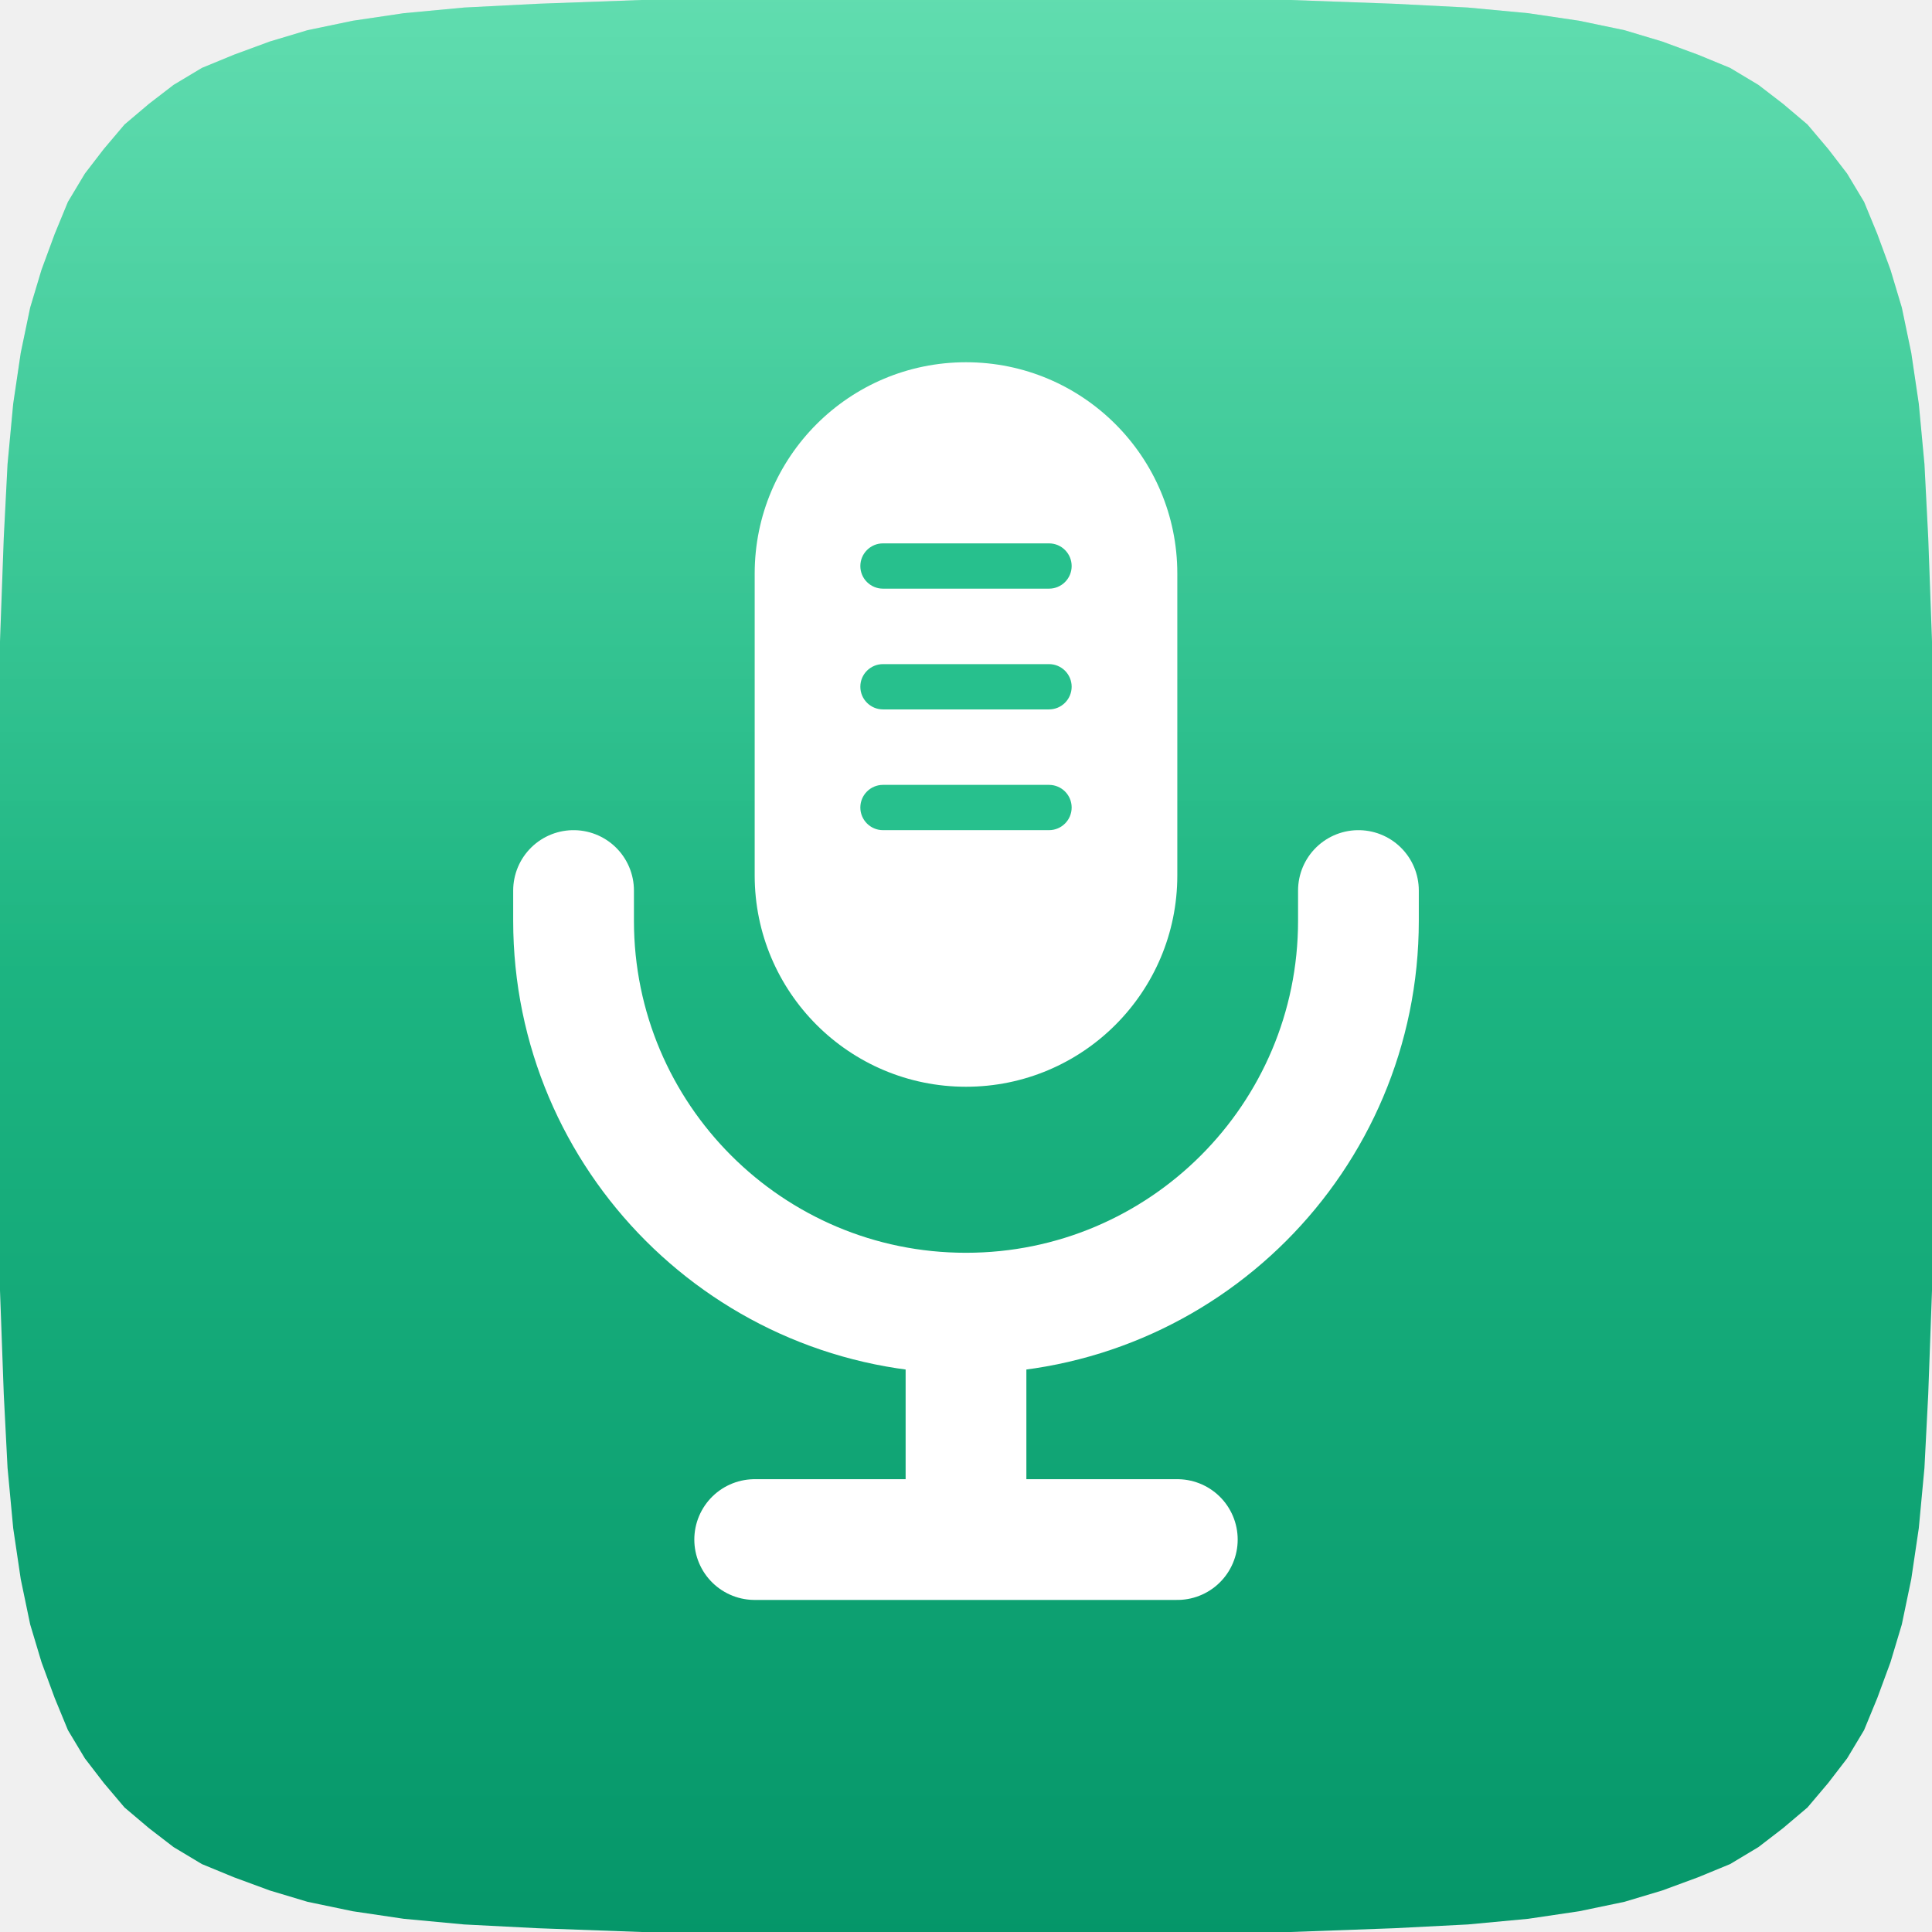
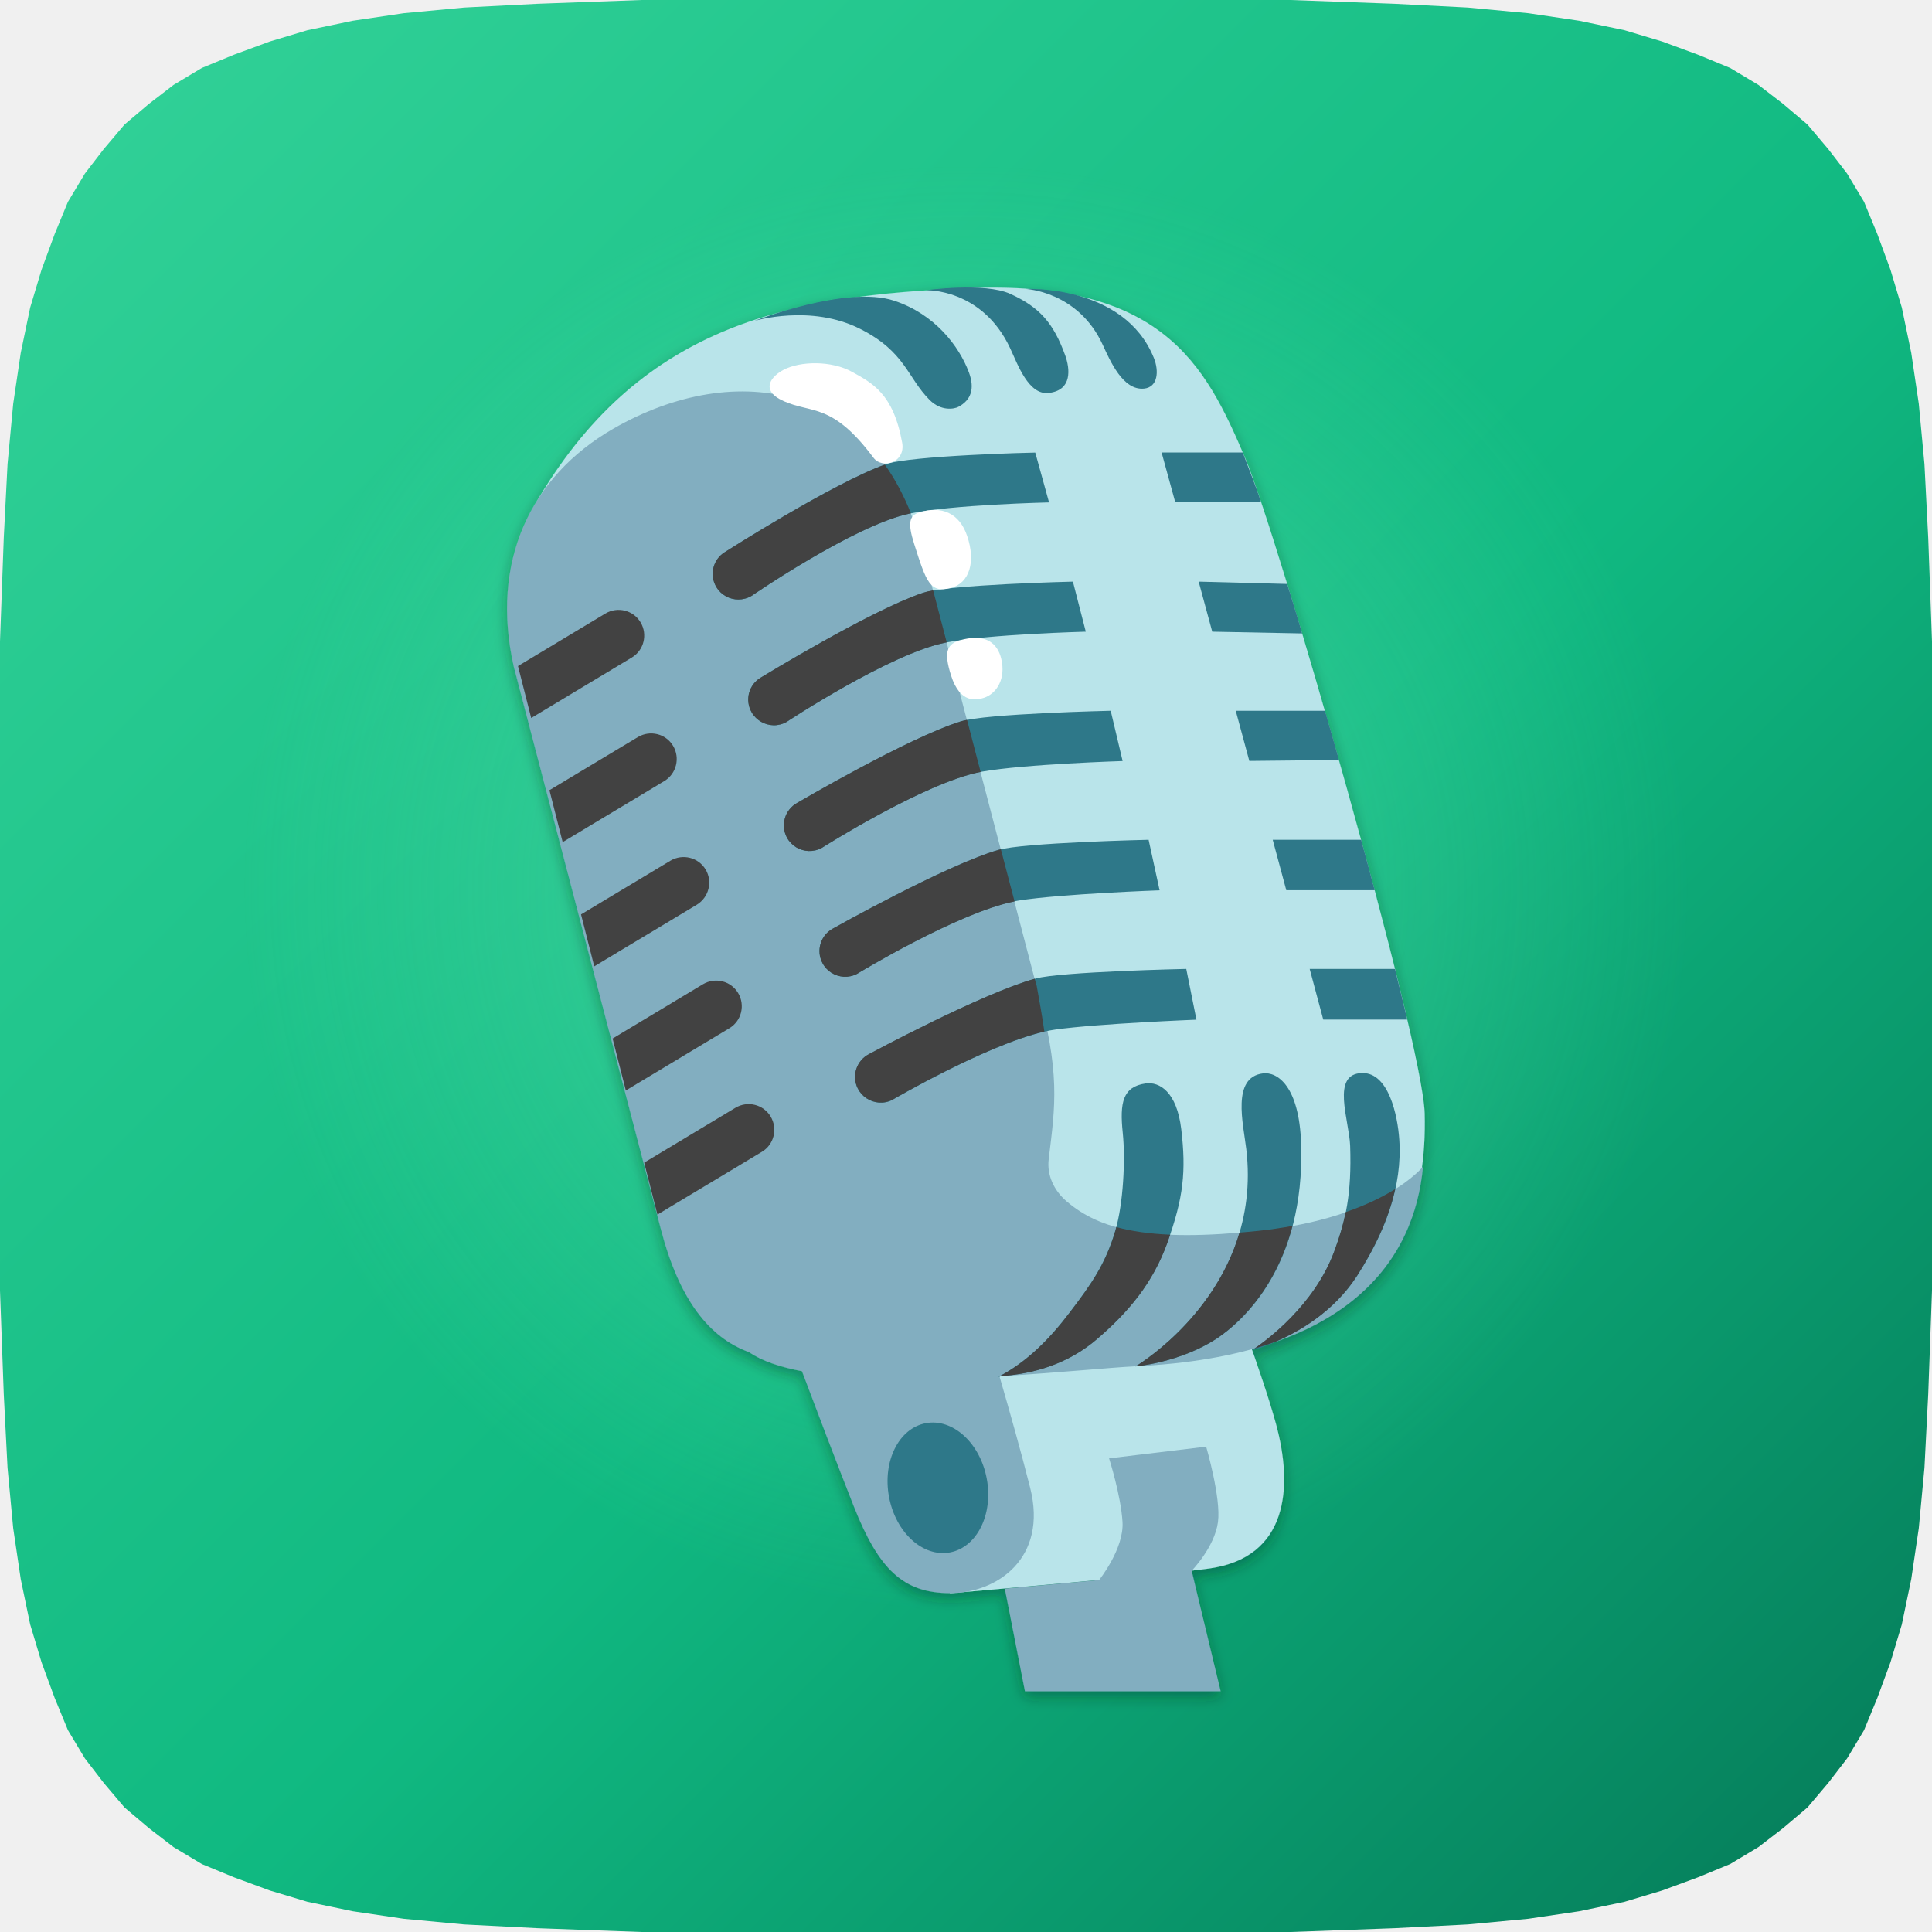
<svg xmlns="http://www.w3.org/2000/svg" viewBox="0 0 1024 1024">
  <defs>
-     <linearGradient id="g" x1="0" y1="0" x2="0" y2="1">
+     <linearGradient id="d" x1="0" y1="0" x2="1" y2="1">
+       <stop offset="0" stop-color="#34D399" />
+       <stop offset=".55" stop-color="#10B981" />
+       <stop offset="1" stop-color="#047857" />
+     </linearGradient>
+     <radialGradient id="r" cx=".5" cy=".46" r=".62">
+       <stop offset="0" stop-color="#6EE7B7" stop-opacity=".45" />
+       <stop offset=".6" stop-color="#6EE7B7" stop-opacity="0" />
+     </radialGradient>
+     <radialGradient id="v" cx=".5" cy=".5" r=".75">
+       <stop offset=".7" stop-color="#022C22" stop-opacity="0" />
+       <stop offset="1" stop-color="#022C22" stop-opacity=".22" />
+     </radialGradient>
+     <linearGradient id="g" x1="0" y1="0" x2="1" y2="1">
      <stop offset="0" stop-color="#34D399" />
      <stop offset="1" stop-color="#059669" />
    </linearGradient>
-     <linearGradient id="hl" x1="0" y1="0" x2="0" y2="1">
-       <stop offset="0" stop-color="#fff" stop-opacity=".22" />
-       <stop offset=".5" stop-color="#fff" stop-opacity="0" />
-     </linearGradient>
+     <filter id="sh" x="-30%" y="-30%" width="160%" height="160%">
+       <feDropShadow dx="0" dy="3" stdDeviation="3.5" flood-color="#022C22" flood-opacity=".35" />
+     </filter>
  </defs>
-   <path d="M1024 512L1024 684L1022 739L1020 778L1017 810L1013 837L1008 861L1002 881L995 900L988 917L979 932L969 945L958 958L945 969L932 979L917 988L900 995L881 1002L861 1008L837 1013L810 1017L778 1020L739 1022L684 1024L512 1024L340 1024L285 1022L246 1020L214 1017L187 1013L163 1008L143 1002L124 995L107 988L92 979L79 969L66 958L55 945L45 932L36 917L29 900L22 881L16 861L11 837L7 810L4 778L2 739L0 684L0 512L0 340L2 285L4 246L7 214L11 187L16 163L22 143L29 124L36 107L45 92L55 79L66 66L79 55L92 45L107 36L124 29L143 22L163 16L187 11L214 7L246 4L285 2L340 0L512 0L684 0L739 2L778 4L810 7L837 11L861 16L881 22L900 29L917 36L932 45L945 55L958 66L969 79L979 92L988 107L995 124L1002 143L1008 163L1013 187L1017 214L1020 246L1022 285L1024 340Z" fill="url(#g)" />
-   <path d="M1024 512L1024 684L1022 739L1020 778L1017 810L1013 837L1008 861L1002 881L995 900L988 917L979 932L969 945L958 958L945 969L932 979L917 988L900 995L881 1002L861 1008L837 1013L810 1017L778 1020L739 1022L684 1024L512 1024L340 1024L285 1022L246 1020L214 1017L187 1013L163 1008L143 1002L124 995L107 988L92 979L79 969L66 958L55 945L45 932L36 917L29 900L22 881L16 861L11 837L7 810L4 778L2 739L0 684L0 512L0 340L2 285L4 246L7 214L11 187L16 163L22 143L29 124L36 107L45 92L55 79L66 66L79 55L92 45L107 36L124 29L143 22L163 16L187 11L214 7L246 4L285 2L340 0L512 0L684 0L739 2L778 4L810 7L837 11L861 16L881 22L900 29L917 36L932 45L945 55L958 66L969 79L979 92L988 107L995 124L1002 143L1008 163L1013 187L1017 214L1020 246L1022 285L1024 340Z" fill="url(#hl)" />
-   <g transform="translate(0 -8)">
-     <rect x="400" y="200" width="224" height="384" rx="112" fill="#fff" />
-     <g fill="#10B981" opacity=".9">
-       <rect x="456" y="296" width="112" height="24" rx="12" />
-       <rect x="456" y="360" width="112" height="24" rx="12" />
-       <rect x="456" y="424" width="112" height="24" rx="12" />
+   <clipPath id="c">
+     <path d="M1024 512L1024 684L1022 739L1020 778L1017 810L1013 837L1008 861L1002 881L995 900L988 917L979 932L969 945L958 958L945 969L932 979L917 988L900 995L881 1002L861 1008L837 1013L810 1017L778 1020L739 1022L684 1024L512 1024L340 1024L285 1022L246 1020L214 1017L187 1013L163 1008L143 1002L124 995L107 988L92 979L79 969L66 958L55 945L45 932L36 917L29 900L22 881L16 861L11 837L7 810L4 778L2 739L0 684L0 512L0 340L2 285L4 246L7 214L11 187L16 163L22 143L29 124L36 107L45 92L55 79L66 66L79 55L92 45L107 36L124 29L143 22L163 16L187 11L214 7L246 4L285 2L340 0L512 0L684 0L739 2L778 4L810 7L837 11L861 16L881 22L900 29L917 36L932 45L945 55L958 66L969 79L979 92L988 107L995 124L1002 143L1008 163L1013 187L1017 214L1020 246L1022 285L1024 340Z" />
+   </clipPath>
+   <g clip-path="url(#c)">
+     <rect width="1024" height="1024" fill="url(#d)" />
+     <rect width="1024" height="1024" fill="url(#r)" />
+   </g>
+   <g filter="url(#sh)">
+     <g id="mic-art" transform="translate(512 512) scale(6.2) translate(-64 -62)">
+       <g>
+         <path style="fill:#B9E4EA;" d="M103.21,74.61c-0.15-6.22-12.52-49.4-15.37-56.09c-3.4-7.99-7.1-15.2-23.84-14.46   C49.29,4.7,36.49,6.94,27.51,21.94c-6.85,11.44,12.2,66.52,17.32,71.38c1.88,1.79,5.97,2.62,10.78,2.92   c2.3,6.91,5.54,16.37,7.03,19.38c0,0,18.21-1.56,22.18-2.12c6.69-0.95,7.18-6.9,5.67-12.39c-0.62-2.25-1.59-5.07-2.51-7.63   c7.23-1.84,11.08-4.61,13.09-8.23C102.86,82.03,103.3,78.18,103.21,74.61z" />
+         <path style="fill:#82AEC0;" d="M89.1,84.63c-9.42,1-13.64-0.06-16.51-2.52c-1.06-0.91-1.69-2.22-1.52-3.6   c0.56-4.61,1.03-7.35-1.04-14.78l-9.55-36.51c-3.54-15.4-16.27-17.13-26.65-11.14l0,0c-7.08,4.09-10.51,11.35-8.49,20.32   l12.58,48.11c1.57,6.01,4.11,9.25,7.54,10.5c0,0,0,0,0,0c1.08,0.75,2.64,1.27,4.52,1.63c1.22,3.24,2.93,7.75,4.43,11.55   c2.13,5.38,4.22,7.42,8.23,7.42c4.01,0,8.38-2.98,6.84-9.02c-0.76-3.01-1.72-6.42-2.62-9.52c4.96-0.29,9.38-0.74,11.63-0.85   c18.21-0.86,23.83-9.04,24.58-17.08C103.07,79.16,99.61,83.51,89.1,84.63z" />
+         <ellipse transform="matrix(0.9829 -0.1839 0.1839 0.9829 -18.5555 13.1485)" style="fill:#2F7889;" cx="61.6" cy="106.61" rx="4.25" ry="5.62" />
+         <g>
+           <g>
+             <path style="fill:#424242;" d="M35.43,35.63c1.04-0.62,1.37-1.97,0.75-3.01c-0.62-1.04-1.97-1.37-3.01-0.75l-7.47,4.49l1.13,4.44     L35.43,35.63z" />
+           </g>
+           <g>
+             <path style="fill:#424242;" d="M38.96,43.18c-0.62-1.04-1.97-1.37-3.01-0.75l-7.56,4.54l1.13,4.44l8.69-5.22     C39.24,45.57,39.58,44.22,38.96,43.18z" />
+           </g>
+           <g>
+             <path style="fill:#424242;" d="M41.74,53.75c-0.62-1.04-1.97-1.37-3.01-0.75l-7.64,4.59l1.13,4.44l8.77-5.27     C42.02,56.13,42.36,54.78,41.74,53.75z" />
+           </g>
+           <g>
+             <path style="fill:#424242;" d="M44.52,64.31c-0.62-1.04-1.97-1.37-3.01-0.75l-7.72,4.64l1.13,4.44l8.85-5.32     C44.81,66.7,45.14,65.35,44.52,64.31z" />
+           </g>
+           <g>
+             <path style="fill:#424242;" d="M47.3,74.87c-0.62-1.04-1.97-1.37-3.01-0.75l-7.8,4.69l1.13,4.44l8.94-5.37     C47.59,77.26,47.92,75.91,47.3,74.87z" />
+           </g>
+         </g>
+         <g>
+           <g>
+             <g>
+               <path style="fill:#2F7889;" d="M57.13,19.11c-4.46,1.58-13.72,7.49-13.72,7.49c-1.04,0.62-1.37,1.97-0.75,3.01      c0.41,0.68,1.14,1.06,1.88,1.06c0.38,0,0.77-0.1,1.13-0.31c0,0,8.73-6.01,13.48-7.03c3.59-0.77,11.95-0.96,11.95-0.96      l-1.18-4.26C69.91,18.1,59.23,18.36,57.13,19.11z" />
+             </g>
+           </g>
+           <g>
+             <path style="fill:#2F7889;" d="M60.33,30.1c-4.49,1.5-13.85,7.23-13.85,7.23c-1.05,0.6-1.41,1.94-0.8,2.99     c0.4,0.69,1.12,1.08,1.86,1.1c0.38,0.01,0.78-0.09,1.13-0.29c0,0,8.84-5.84,13.6-6.78c3.6-0.71,11.97-0.93,11.97-0.93l-1.1-4.28     C73.14,29.14,62.45,29.39,60.33,30.1z" />
+           </g>
+           <g>
+             <path style="fill:#2F7889;" d="M63.54,41.09c-4.52,1.42-13.98,6.97-13.98,6.97c-1.06,0.59-1.44,1.92-0.86,2.98     c0.39,0.7,1.1,1.1,1.84,1.13c0.38,0.01,0.78-0.07,1.14-0.27c0,0,8.94-5.68,13.72-6.52c3.62-0.64,11.99-0.9,11.99-0.9l-1.02-4.3     C76.37,40.18,65.67,40.42,63.54,41.09z" />
+           </g>
+           <g>
+             <path style="fill:#2F7889;" d="M66.75,52.08c-4.54,1.33-14.11,6.71-14.11,6.71c-1.07,0.57-1.48,1.89-0.91,2.96     c0.37,0.71,1.08,1.12,1.82,1.17c0.38,0.02,0.78-0.06,1.14-0.25c0,0,9.04-5.51,13.84-6.27c3.63-0.57,12.02-0.87,12.02-0.87     l-0.94-4.32C79.6,51.21,68.89,51.45,66.75,52.08z" />
+           </g>
+           <g>
+             <g>
+               <path style="fill:#2F7889;" d="M69.96,63.07c-4.57,1.25-14.24,6.46-14.24,6.46c-1.08,0.55-1.52,1.86-0.97,2.95      c0.36,0.71,1.06,1.14,1.8,1.2c0.38,0.03,0.78-0.04,1.15-0.23c0,0,9.15-5.35,13.96-6.02c3.64-0.51,12.04-0.84,12.04-0.84      l-0.87-4.34C82.83,62.25,72.11,62.48,69.96,63.07z" />
+             </g>
+           </g>
+         </g>
+         <g>
+           <g>
+             <path style="fill:#2F7889;" d="M87.67,18.1l-6.95,0l1.17,4.26l7.33,0C88.87,21.15,87.83,18.64,87.67,18.1z" />
+             <path style="fill:#2F7889;" d="M85.05,33.42l7.69,0.15c-0.43-1.49-0.87-2.88-1.28-4.23l-7.57-0.2L85.05,33.42z" />
+             <path style="fill:#2F7889;" d="M88.22,44.47l7.67-0.08c-0.4-1.44-0.8-2.8-1.2-4.21h-7.63L88.22,44.47z" />
+             <path style="fill:#2F7889;" d="M91.38,55.52h7.56c-0.37-1.41-0.77-2.85-1.16-4.31h-7.56L91.38,55.52z" />
+             <path style="fill:#2F7889;" d="M94.54,66.58h7.18c-0.32-1.34-0.66-2.79-1.05-4.33h-7.29L94.54,66.58z" />
+           </g>
+         </g>
+         <g>
+           <path style="fill:#2F7889;" d="M60.87,13.59c-1.89-1.91-2.05-4.09-5.89-6.04c-4.26-2.17-9.08-0.69-9.08-0.69s7.88-3.09,11.97-1.73    c3.47,1.15,5.53,3.87,6.37,6.1c0.54,1.43,0.18,2.4-0.89,2.97C63.02,14.38,61.87,14.61,60.87,13.59z" />
+         </g>
+         <g>
+           <path style="fill:#2F7889;" d="M67.77,9.18c-2.41-5.14-7.21-4.95-7.21-4.95s5.02-0.69,7.22,0.31c2.49,1.13,3.69,2.47,4.7,5.26    c0.41,1.14,0.62,2.97-1.39,3.21C69.34,13.23,68.42,10.56,67.77,9.18z" />
+         </g>
+         <g>
+           <path style="fill:#2F7889;" d="M75.69,8.9c-2.11-4.6-6.61-4.78-6.61-4.78s8.43-0.42,10.98,5.9c0.45,1.12,0.35,2.51-0.85,2.62    C77.41,12.81,76.33,10.28,75.69,8.9z" />
+         </g>
+         <g>
+           <g>
+             <path style="fill:#2F7889;" d="M66.76,97.12c2.44-1.25,4.41-3.27,6.07-5.46c1.86-2.44,3.08-4.15,3.95-7.09     c0.66-2.24,0.86-5.98,0.62-8.31c-0.27-2.58,0-3.94,1.95-4.22c1.2-0.17,2.67,0.73,3.05,3.9c0.43,3.6,0.2,5.87-1.2,9.74     c-1.24,3.42-3.3,5.9-6.05,8.25C71.42,97.12,67.12,96.93,66.76,97.12z" />
+           </g>
+           <g>
+             <path style="fill:#2F7889;" d="M78.49,96.23c0,0,10.92-6.4,9.47-18.58c-0.26-2.19-1.27-6.14,1.43-6.47     c1.2-0.15,3.1,1.04,3.26,6.04c0.33,10.48-5.01,15.18-7.24,16.65C82.28,95.91,78.49,96.23,78.49,96.23z" />
+           </g>
+           <g>
+             <path style="fill:#2F7889;" d="M88.46,94.84c0,0,5.08-3.16,7.02-8.44c0.98-2.65,1.5-4.89,1.36-9.03     c-0.08-2.2-1.68-6.19,1.05-6.22c2.25-0.02,3.01,3.63,3.15,5.68c0.28,4.04-1.22,7.93-3.58,11.62     C94.28,93.4,88.46,94.84,88.46,94.84z" />
+           </g>
+         </g>
+         <path style="fill:#82AEC0;" d="M69.04,124l-1.72-8.77l8.06-0.74c0,0,2.14-2.67,2-4.96c-0.14-2.29-1.15-5.44-1.15-5.44l8.3-1   c0,0,1.29,4.41,1.01,6.45c-0.29,2.15-2.25,4.16-2.25,4.16L85.77,124H69.04z" />
+         <g>
+           <g>
+             <g>
+               <path style="fill:#424242;" d="M42.66,29.61c0.41,0.68,1.14,1.06,1.88,1.06c0.38,0,0.77-0.1,1.13-0.31c0,0,8.73-6.01,13.48-7.03      c0.04-0.01,0.1-0.02,0.14-0.03c-0.63-1.58-1.38-2.96-2.23-4.16c-4.49,1.62-13.65,7.46-13.65,7.46      C42.37,27.22,42.03,28.57,42.66,29.61z" />
+             </g>
+           </g>
+           <g>
+             <path style="fill:#424242;" d="M46.48,37.33c-1.05,0.6-1.41,1.94-0.8,2.99c0.4,0.69,1.12,1.08,1.86,1.1     c0.38,0.01,0.78-0.09,1.13-0.29c0,0,8.83-5.84,13.6-6.78c0.03-0.01,0.06-0.01,0.08-0.02l-1.16-4.45     c-0.36,0.07-0.65,0.14-0.86,0.21C55.84,31.6,46.48,37.33,46.48,37.33z" />
+           </g>
+           <g>
+             <path style="fill:#424242;" d="M49.56,48.06c-1.06,0.59-1.44,1.92-0.86,2.98c0.39,0.7,1.1,1.1,1.84,1.13     c0.38,0.01,0.78-0.07,1.14-0.27c0,0,8.76-5.56,13.57-6.49l-1.16-4.45c-0.22,0.04-0.4,0.09-0.54,0.13     C59.02,42.5,49.56,48.06,49.56,48.06z" />
+           </g>
+           <g>
+             <path style="fill:#424242;" d="M52.64,58.79c-1.07,0.57-1.48,1.89-0.91,2.96c0.37,0.71,1.08,1.12,1.82,1.17     c0.38,0.02,0.78-0.06,1.14-0.25c0,0,8.58-5.22,13.46-6.19l-1.17-4.46c-0.08,0.02-0.16,0.04-0.23,0.06     C62.21,53.41,52.64,58.79,52.64,58.79z" />
+           </g>
+           <g>
+             <g>
+               <path style="fill:#424242;" d="M69.87,63.09c-4.6,1.29-14.15,6.43-14.15,6.43c-1.08,0.55-1.52,1.86-0.97,2.95      c0.36,0.71,1.06,1.14,1.8,1.2c0.38,0.03,0.78-0.04,1.15-0.23c0,0,8.03-4.69,13-5.84c-0.19-1.29-0.41-2.58-0.65-3.87L69.87,63.09      z" />
+             </g>
+           </g>
+           <g>
+             <path style="fill:#FFFFFF;" d="M56.09,18.55c-3.53-4.73-5.28-3.76-7.68-4.84c-2.12-0.96-0.98-2.17,0-2.68     c1.41-0.74,4.08-0.81,5.87,0.19c1.68,0.94,3.5,1.82,4.26,6.03C58.86,18.96,56.85,19.56,56.09,18.55z" />
+             <path style="fill:#FFFFFF;" d="M64.1,25.24c-0.67-1.99-2.21-2.6-4.09-2.02c-0.87,0.27-1.01,0.91-0.44,2.7     c1.04,3.27,1.35,4.25,3.17,3.75C64.29,29.25,64.85,27.46,64.1,25.24z" />
+             <path style="fill:#FFFFFF;" d="M63.65,34.11c-1.27,0.32-1.59,0.96-0.93,3.05c0.78,2.46,2.2,2.11,2.82,1.91     c0.95-0.31,1.78-1.39,1.54-3C66.94,35.19,66.41,33.41,63.65,34.11z" />
+           </g>
+         </g>
+         <g>
+           <path style="fill:#2F7889;" d="M66.76,97.12c0.03-0.02,0.1-0.03,0.18-0.04c-0.04,0-0.08,0-0.12,0.01    C66.8,97.09,66.79,97.11,66.76,97.12z" />
+           <path style="fill:#424242;" d="M81.21,85.68c0.09-0.25,0.16-0.47,0.24-0.71c-1.82-0.08-3.32-0.3-4.6-0.65    c-0.02,0.08-0.04,0.17-0.06,0.25c-0.87,2.95-2.09,4.65-3.95,7.09c-1.65,2.17-3.6,4.17-6.01,5.43c0.04,0,0.08,0,0.12-0.01    c0.9-0.13,4.79-0.23,8.21-3.15C77.91,91.58,79.97,89.1,81.21,85.68z" />
+         </g>
+         <g>
+           <path style="fill:#424242;" d="M91.91,84.22c-0.88,0.16-1.8,0.3-2.8,0.41c-0.6,0.06-1.17,0.12-1.73,0.16    c-2.22,7.53-8.89,11.44-8.89,11.44s3.79-0.32,6.92-2.37C87.06,92.77,90.41,89.9,91.91,84.22z" />
+         </g>
+         <g>
+           <path style="fill:#2F7889;" d="M88.46,94.84c0,0,0.75-0.19,1.84-0.65c-0.53,0.18-1.07,0.36-1.64,0.52    C88.53,94.79,88.46,94.84,88.46,94.84z" />
+           <path style="fill:#424242;" d="M97.45,88.45c1.52-2.38,2.68-4.84,3.24-7.38c-1.02,0.64-2.41,1.34-4.23,1.97    c-0.24,1.16-0.56,2.22-0.98,3.35c-1.72,4.67-5.89,7.67-6.82,8.31c0.57-0.16,1.11-0.34,1.64-0.52    C92.28,93.37,95.41,91.64,97.45,88.45z" />
+         </g>
+       </g>
    </g>
-     <path d="M304 480v16a208 208 0 0 0 416 0v-16" fill="none" stroke="#fff" stroke-width="64" stroke-linecap="round" />
-     <path d="M512 712v104M400 824h224" fill="none" stroke="#fff" stroke-width="64" stroke-linecap="round" />
  </g>
</svg>
